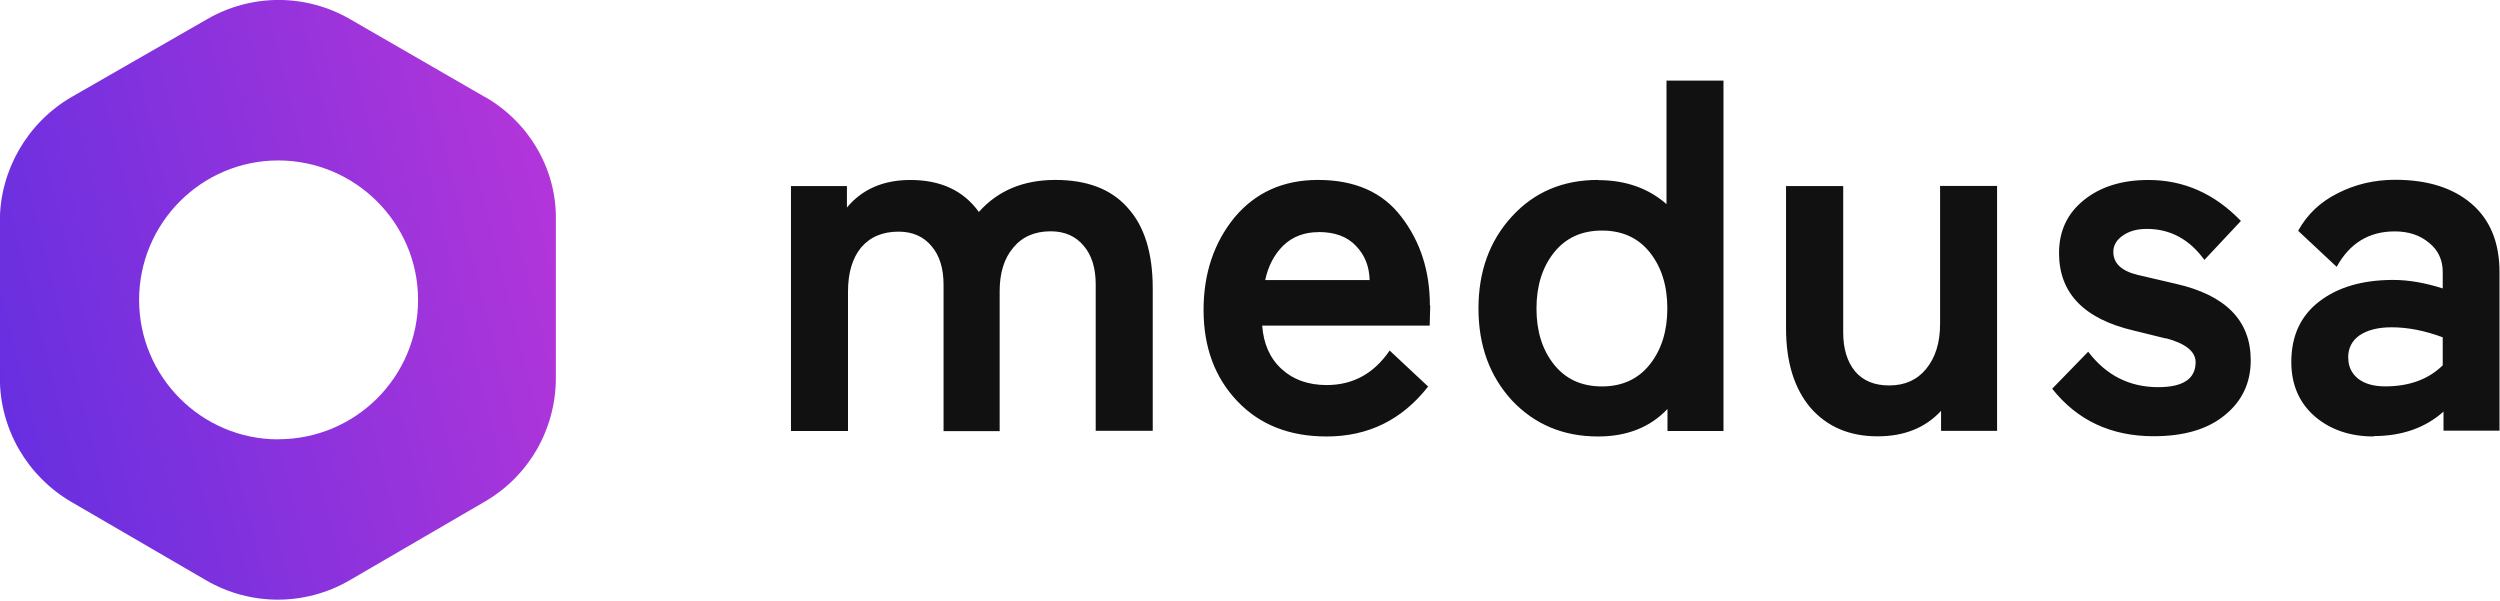
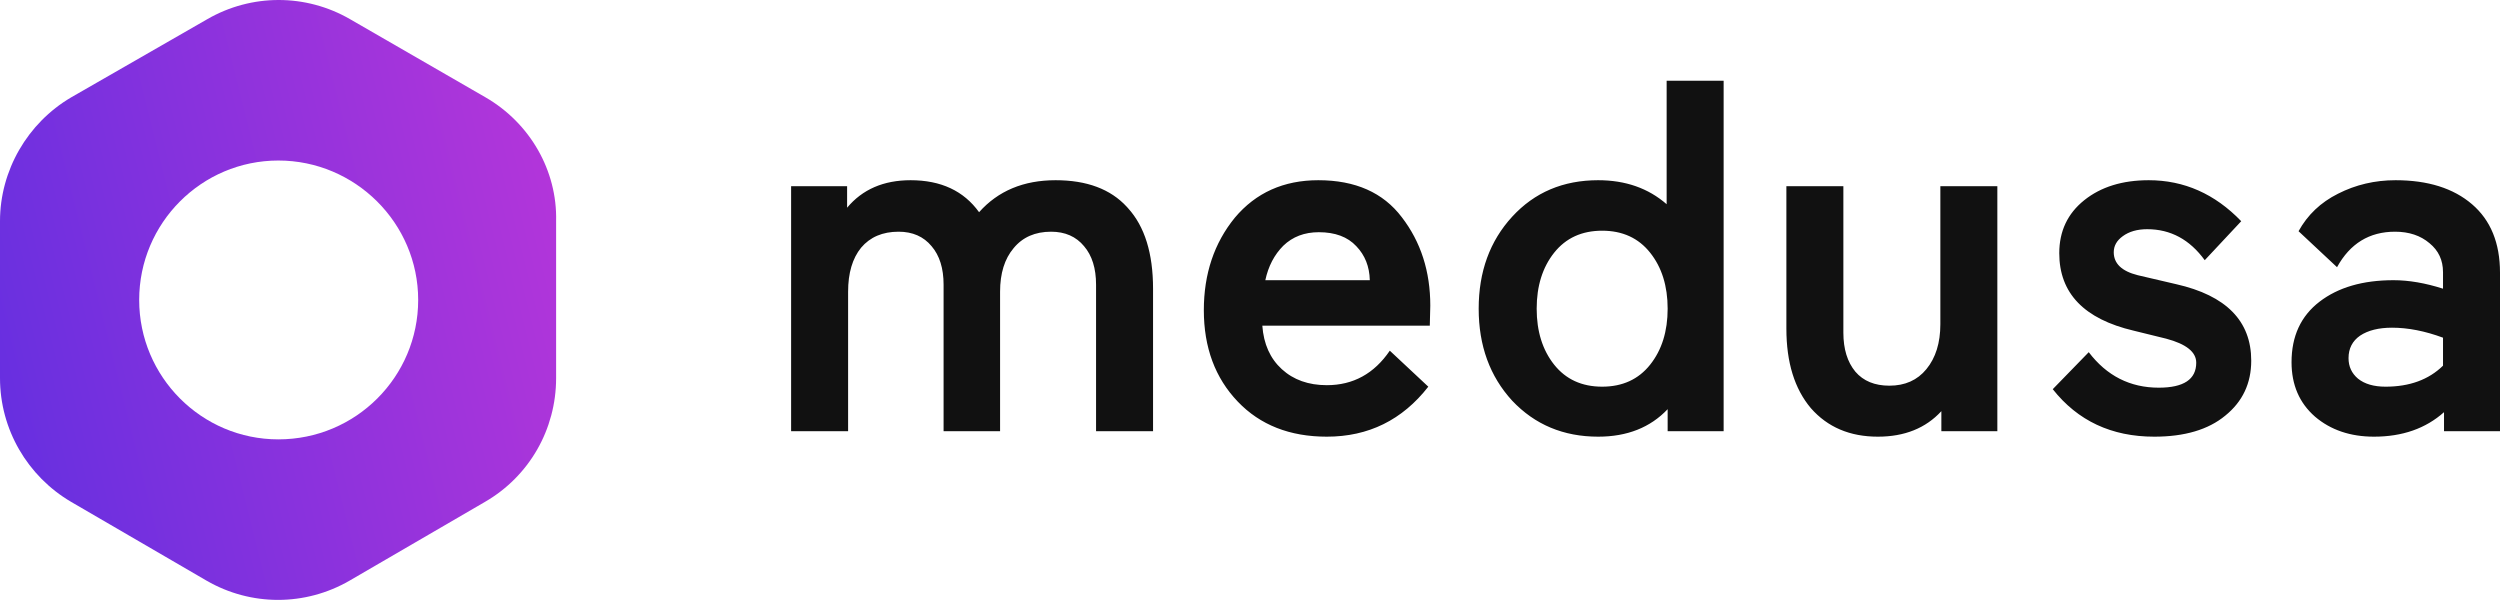
- <svg xmlns="http://www.w3.org/2000/svg" viewBox="0 0 512 123">
+ <svg xmlns="http://www.w3.org/2000/svg" width="512px" height="123px" viewBox="0 0 512 123" version="1.1" preserveAspectRatio="xMidYMid">
  <defs>
-     <linearGradient id="a" x1="-66.698%" x2="108.629%" y1="81.87%" y2="34.418%">
-       <stop offset="26.562%" stop-color="#592EE1" />
-       <stop offset="100%" stop-color="#B836D9" />
+     <linearGradient x1="-66.697%" y1="81.87%" x2="108.63%" y2="34.419%" id="medusaLinearGradient-1">
+       <stop stop-color="#592EE1" offset="26.562%" />
+       <stop stop-color="#B836D9" offset="100%" />
    </linearGradient>
  </defs>
-   <path fill="#111" d="M204.81 88.3h-11.57v-30c0-3.35-.82-5.98-2.46-7.89 -1.64-1.98-3.9-2.97-6.76-2.97 -3.28 0-5.84 1.09-7.68 3.27 -1.78 2.18-2.67 5.18-2.67 9v28.56h-11.68V38.1h11.46v4.4c3.13-3.76 7.47-5.64 13-5.64 6.21 0 10.88 2.18 14.02 6.55 3.88-4.37 9.11-6.56 15.66-6.56 6.38 0 11.25 1.81 14.59 5.45l.25.28c3.41 3.75 5.11 9.24 5.11 16.48v29.17H224.4v-30c0-3.35-.82-5.98-2.46-7.89 -1.64-1.98-3.9-2.97-6.76-2.97 -3.28 0-5.84 1.12-7.68 3.37 -1.85 2.18-2.77 5.15-2.77 8.9V88.2Zm88.1-25.7l-.11 4.09h-34.3c.27 3.75 1.6 6.72 3.99 8.9 2.38 2.18 5.46 3.27 9.21 3.27 5.39 0 9.69-2.36 12.9-7.07l7.88 7.37c-5.33 6.82-12.26 10.23-20.79 10.23 -7.58 0-13.66-2.39-18.23-7.17 -4.65-4.85-6.97-11.1-6.97-18.74 0-7.44 2.11-13.76 6.34-18.95 4.29-5.12 9.99-7.68 17.09-7.68 7.57 0 13.27 2.52 17.09 7.57 3.88 5.05 5.83 11.09 5.83 18.12Zm-22.84-15.06c-2.94 0-5.36.92-7.27 2.76 -1.85 1.84-3.08 4.19-3.69 7.06h21.39c-.07-2.8-.99-5.12-2.77-6.97 -1.78-1.92-4.34-2.87-7.68-2.87Zm57.21-10.65c5.59 0 10.27 1.63 14.02 4.91V16.51h11.67v71.76H341.5v-4.51c-3.55 3.75-8.3 5.63-14.23 5.63 -7.1 0-12.97-2.46-17.62-7.38 -4.58-4.99-6.86-11.27-6.86-18.84 0-7.58 2.28-13.86 6.85-18.84 4.57-4.99 10.44-7.48 17.61-7.48Zm10.64 14.84c-2.39-3.01-5.67-4.51-9.83-4.51 -4.17 0-7.44 1.5-9.83 4.5 -2.39 3-3.59 6.82-3.59 11.46 0 4.64 1.19 8.46 3.58 11.46s5.66 4.5 9.82 4.5 7.44-1.51 9.82-4.51c2.38-3.01 3.58-6.83 3.58-11.47 0-4.65-1.2-8.47-3.59-11.47Zm27.9-13.62h11.67V68.1c0 3.34.82 6 2.45 7.98 1.64 1.91 3.95 2.86 6.96 2.86 3.2 0 5.73-1.13 7.57-3.38 1.91-2.33 2.86-5.4 2.86-9.22V38.08H409v50.16h-11.47v-4.1c-3.21 3.48-7.55 5.22-13.01 5.22 -5.74 0-10.31-1.95-13.72-5.84 -3.35-3.96-5.02-9.39-5.02-16.28V38.06Zm77.79 31.22l-6.66-1.64c-10.18-2.39-15.26-7.68-15.26-15.87 0-4.51 1.7-8.13 5.11-10.86 3.41-2.74 7.81-4.1 13.2-4.1 7.23 0 13.54 2.79 18.94 8.39l-7.48 7.98c-3.08-4.24-7-6.35-11.78-6.35 -2.05 0-3.72.47-5.02 1.43 -1.23.88-1.85 1.97-1.85 3.27 0 2.32 1.63 3.89 4.91 4.7l7.88 1.84c10.23 2.32 15.35 7.54 15.35 15.66 0 4.64-1.78 8.39-5.33 11.26 -3.48 2.86-8.33 4.3-14.54 4.3 -8.74 0-15.67-3.25-20.79-9.73l7.37-7.58c3.68 4.84 8.46 7.26 14.33 7.26 5.12 0 7.67-1.71 7.67-5.12 0-2.19-2.05-3.83-6.15-4.92Zm42.55 20.06c-4.85 0-8.88-1.37-12.08-4.1 -3.21-2.8-4.82-6.52-4.82-11.16 0-5.33 1.91-9.46 5.73-12.39 3.82-2.94 8.87-4.41 15.15-4.41 3.13 0 6.51.58 10.13 1.74v-3.38c0-2.46-.93-4.44-2.77-5.94 -1.85-1.57-4.2-2.36-7.07-2.36 -5.26 0-9.22 2.42-11.88 7.26l-7.89-7.38c1.84-3.35 4.53-5.91 8.08-7.68 3.61-1.85 7.54-2.77 11.77-2.77 6.62 0 11.84 1.63 15.66 4.91 3.82 3.27 5.73 7.95 5.73 14.02V88.2h-11.47v-3.9c-3.76 3.34-8.54 5.01-14.34 5.01Zm-5.23-16.08c0 1.7.64 3.1 1.94 4.19 1.36 1.09 3.24 1.63 5.63 1.63 4.91 0 8.84-1.44 11.77-4.31v-5.74c-3.69-1.37-7.17-2.05-10.45-2.05 -2.74 0-4.92.54-6.56 1.63 -1.57 1.09-2.36 2.62-2.36 4.6Z" />
-   <path fill="url(#a)" d="M99.44 19.94L71.7 3.93c-9.08-5.25-20.2-5.25-29.28-.001l-27.87 16C5.6 25.16-.03 34.909-.03 45.27V77.4c0 10.49 5.62 20.1 14.57 25.35l27.73 16.13c9.07 5.24 20.19 5.24 29.27 0l27.73-16.14c9.07-5.25 14.57-14.86 14.57-25.36V45.24c.25-10.38-5.37-20.11-14.45-25.36ZM57 89.98c-15.73 0-28.51-12.81-28.51-28.56 0-15.75 12.78-28.56 28.5-28.56s28.63 12.8 28.63 28.55c0 15.74-12.79 28.55-28.64 28.55Z" />
+   <g>
+     <path d="M204.816,88.304 L193.246,88.304 L193.246,58.306 C193.246,54.961 192.427,52.334 190.789,50.422 C189.151,48.443 186.898,47.453 184.033,47.453 C180.755,47.453 178.196,48.545 176.353,50.729 C174.579,52.913 173.692,55.917 173.692,59.739 L173.692,88.304 L162.02,88.304 L162.02,38.136 L173.487,38.136 L173.487,42.539 C176.627,38.785 180.96,36.908 186.489,36.908 C192.7,36.908 197.376,39.092 200.516,43.46 C204.406,39.092 209.627,36.908 216.18,36.908 C222.568,36.908 227.433,38.725 230.772,42.358 L231.026,42.641 C234.438,46.395 236.145,51.89 236.145,59.125 L236.145,88.304 L224.473,88.304 L224.473,58.306 C224.473,54.961 223.654,52.334 222.016,50.422 C220.378,48.443 218.125,47.453 215.259,47.453 C211.982,47.453 209.422,48.579 207.58,50.832 C205.737,53.016 204.816,55.985 204.816,59.739 L204.816,88.304 Z M292.924,62.606 L292.822,66.701 L258.524,66.701 C258.797,70.455 260.127,73.424 262.517,75.608 C264.906,77.792 267.977,78.885 271.731,78.885 C277.123,78.885 281.423,76.53 284.632,71.82 L292.515,79.192 C287.191,86.017 280.263,89.43 271.731,89.43 C264.155,89.43 258.08,87.041 253.508,82.263 C248.865,77.417 246.545,71.172 246.545,63.527 C246.545,56.087 248.662,49.774 252.893,44.586 C257.193,39.467 262.892,36.908 269.99,36.908 C277.567,36.908 283.266,39.433 287.089,44.484 C290.979,49.535 292.924,55.575 292.924,62.606 Z M270.093,47.556 C267.158,47.556 264.735,48.477 262.824,50.32 C260.981,52.163 259.752,54.518 259.138,57.384 L280.536,57.384 C280.468,54.586 279.547,52.265 277.772,50.422 C275.997,48.511 273.437,47.556 270.093,47.556 Z M327.305,36.907 C332.9,36.907 337.575,38.546 341.329,41.822 L341.329,16.534 L353.001,16.534 L353.001,88.304 L341.534,88.304 L341.534,83.799 C337.987,87.553 333.242,89.43 327.305,89.43 C320.207,89.43 314.336,86.972 309.692,82.058 C305.121,77.075 302.834,70.796 302.834,63.22 C302.834,55.643 305.121,49.364 309.692,44.382 C314.266,39.399 320.135,36.907 327.305,36.907 Z M337.95,51.753 C335.564,48.75 332.286,47.248 328.121,47.248 C323.96,47.248 320.683,48.75 318.292,51.753 C315.907,54.756 314.711,58.579 314.711,63.22 C314.711,67.861 315.907,71.684 318.292,74.687 C320.683,77.69 323.96,79.191 328.121,79.191 C332.286,79.191 335.564,77.69 337.95,74.687 C340.34,71.684 341.534,67.861 341.534,63.22 C341.534,58.579 340.34,54.756 337.95,51.753 Z M365.851,38.137 L377.522,38.137 L377.522,68.135 C377.522,71.48 378.342,74.142 379.979,76.121 C381.619,78.032 383.939,78.987 386.942,78.987 C390.149,78.987 392.676,77.861 394.519,75.609 C396.43,73.288 397.385,70.217 397.385,66.394 L397.385,38.137 L409.057,38.137 L409.057,88.304 L397.591,88.304 L397.591,84.209 C394.382,87.69 390.048,89.43 384.586,89.43 C378.855,89.43 374.282,87.485 370.869,83.595 C367.524,79.636 365.851,74.21 365.851,67.316 L365.851,38.137 Z M443.646,69.363 L436.99,67.725 C426.82,65.336 421.737,60.046 421.737,51.856 C421.737,47.351 423.441,43.733 426.853,41.003 C430.267,38.273 434.671,36.908 440.061,36.908 C447.298,36.908 453.61,39.706 459.003,45.303 L451.531,53.289 C448.458,49.057 444.534,46.941 439.755,46.941 C437.708,46.941 436.035,47.419 434.738,48.375 C433.51,49.262 432.895,50.354 432.895,51.651 C432.895,53.972 434.533,55.541 437.81,56.361 L445.694,58.203 C455.932,60.524 461.052,65.745 461.052,73.868 C461.052,78.509 459.276,82.263 455.725,85.13 C452.246,87.997 447.399,89.43 441.189,89.43 C432.45,89.43 425.524,86.188 420.404,79.704 L427.775,72.127 C431.461,76.973 436.24,79.397 442.11,79.397 C447.231,79.397 449.789,77.69 449.789,74.277 C449.789,72.093 447.739,70.455 443.646,69.363 Z M486.2,89.43 C481.354,89.43 477.326,88.065 474.121,85.335 C470.911,82.536 469.307,78.816 469.307,74.175 C469.307,68.851 471.217,64.722 475.042,61.787 C478.863,58.852 483.915,57.384 490.193,57.384 C493.332,57.384 496.711,57.965 500.329,59.125 L500.329,55.746 C500.329,53.289 499.408,51.31 497.565,49.808 C495.722,48.238 493.366,47.453 490.5,47.453 C485.245,47.453 481.286,49.876 478.623,54.722 L470.742,47.351 C472.584,44.006 475.281,41.447 478.828,39.672 C482.447,37.829 486.373,36.908 490.601,36.908 C497.223,36.908 502.445,38.546 506.266,41.822 C510.09,45.098 512,49.774 512,55.849 L512,88.304 L500.534,88.304 L500.534,84.413 C496.781,87.758 492.002,89.43 486.2,89.43 Z M480.979,73.356 C480.979,75.062 481.626,76.461 482.923,77.554 C484.29,78.646 486.166,79.192 488.556,79.192 C493.47,79.192 497.396,77.758 500.329,74.892 L500.329,69.158 C496.643,67.793 493.164,67.111 489.886,67.111 C487.155,67.111 484.971,67.657 483.334,68.749 C481.765,69.841 480.979,71.377 480.979,73.356 Z" fill="#111111" />
+     <path d="M99.447,19.943 L71.71,3.937 C62.634,-1.312 51.513,-1.312 42.438,3.937 L14.572,19.943 C5.624,25.193 0,34.924 0,45.296 L0,77.435 C0,87.935 5.624,97.538 14.572,102.787 L42.31,118.921 C51.386,124.171 62.506,124.171 71.582,118.921 L99.32,102.787 C108.395,97.538 113.892,87.935 113.892,77.435 L113.892,45.296 C114.147,34.924 108.523,25.193 99.447,19.943 Z M57.01,89.983 C41.287,89.983 28.505,77.179 28.505,61.429 C28.505,45.68 41.287,32.875 57.01,32.875 C72.732,32.875 85.643,45.68 85.643,61.429 C85.643,77.179 72.86,89.983 57.01,89.983 Z" fill="url(#medusaLinearGradient-1)" />
+   </g>
</svg>
